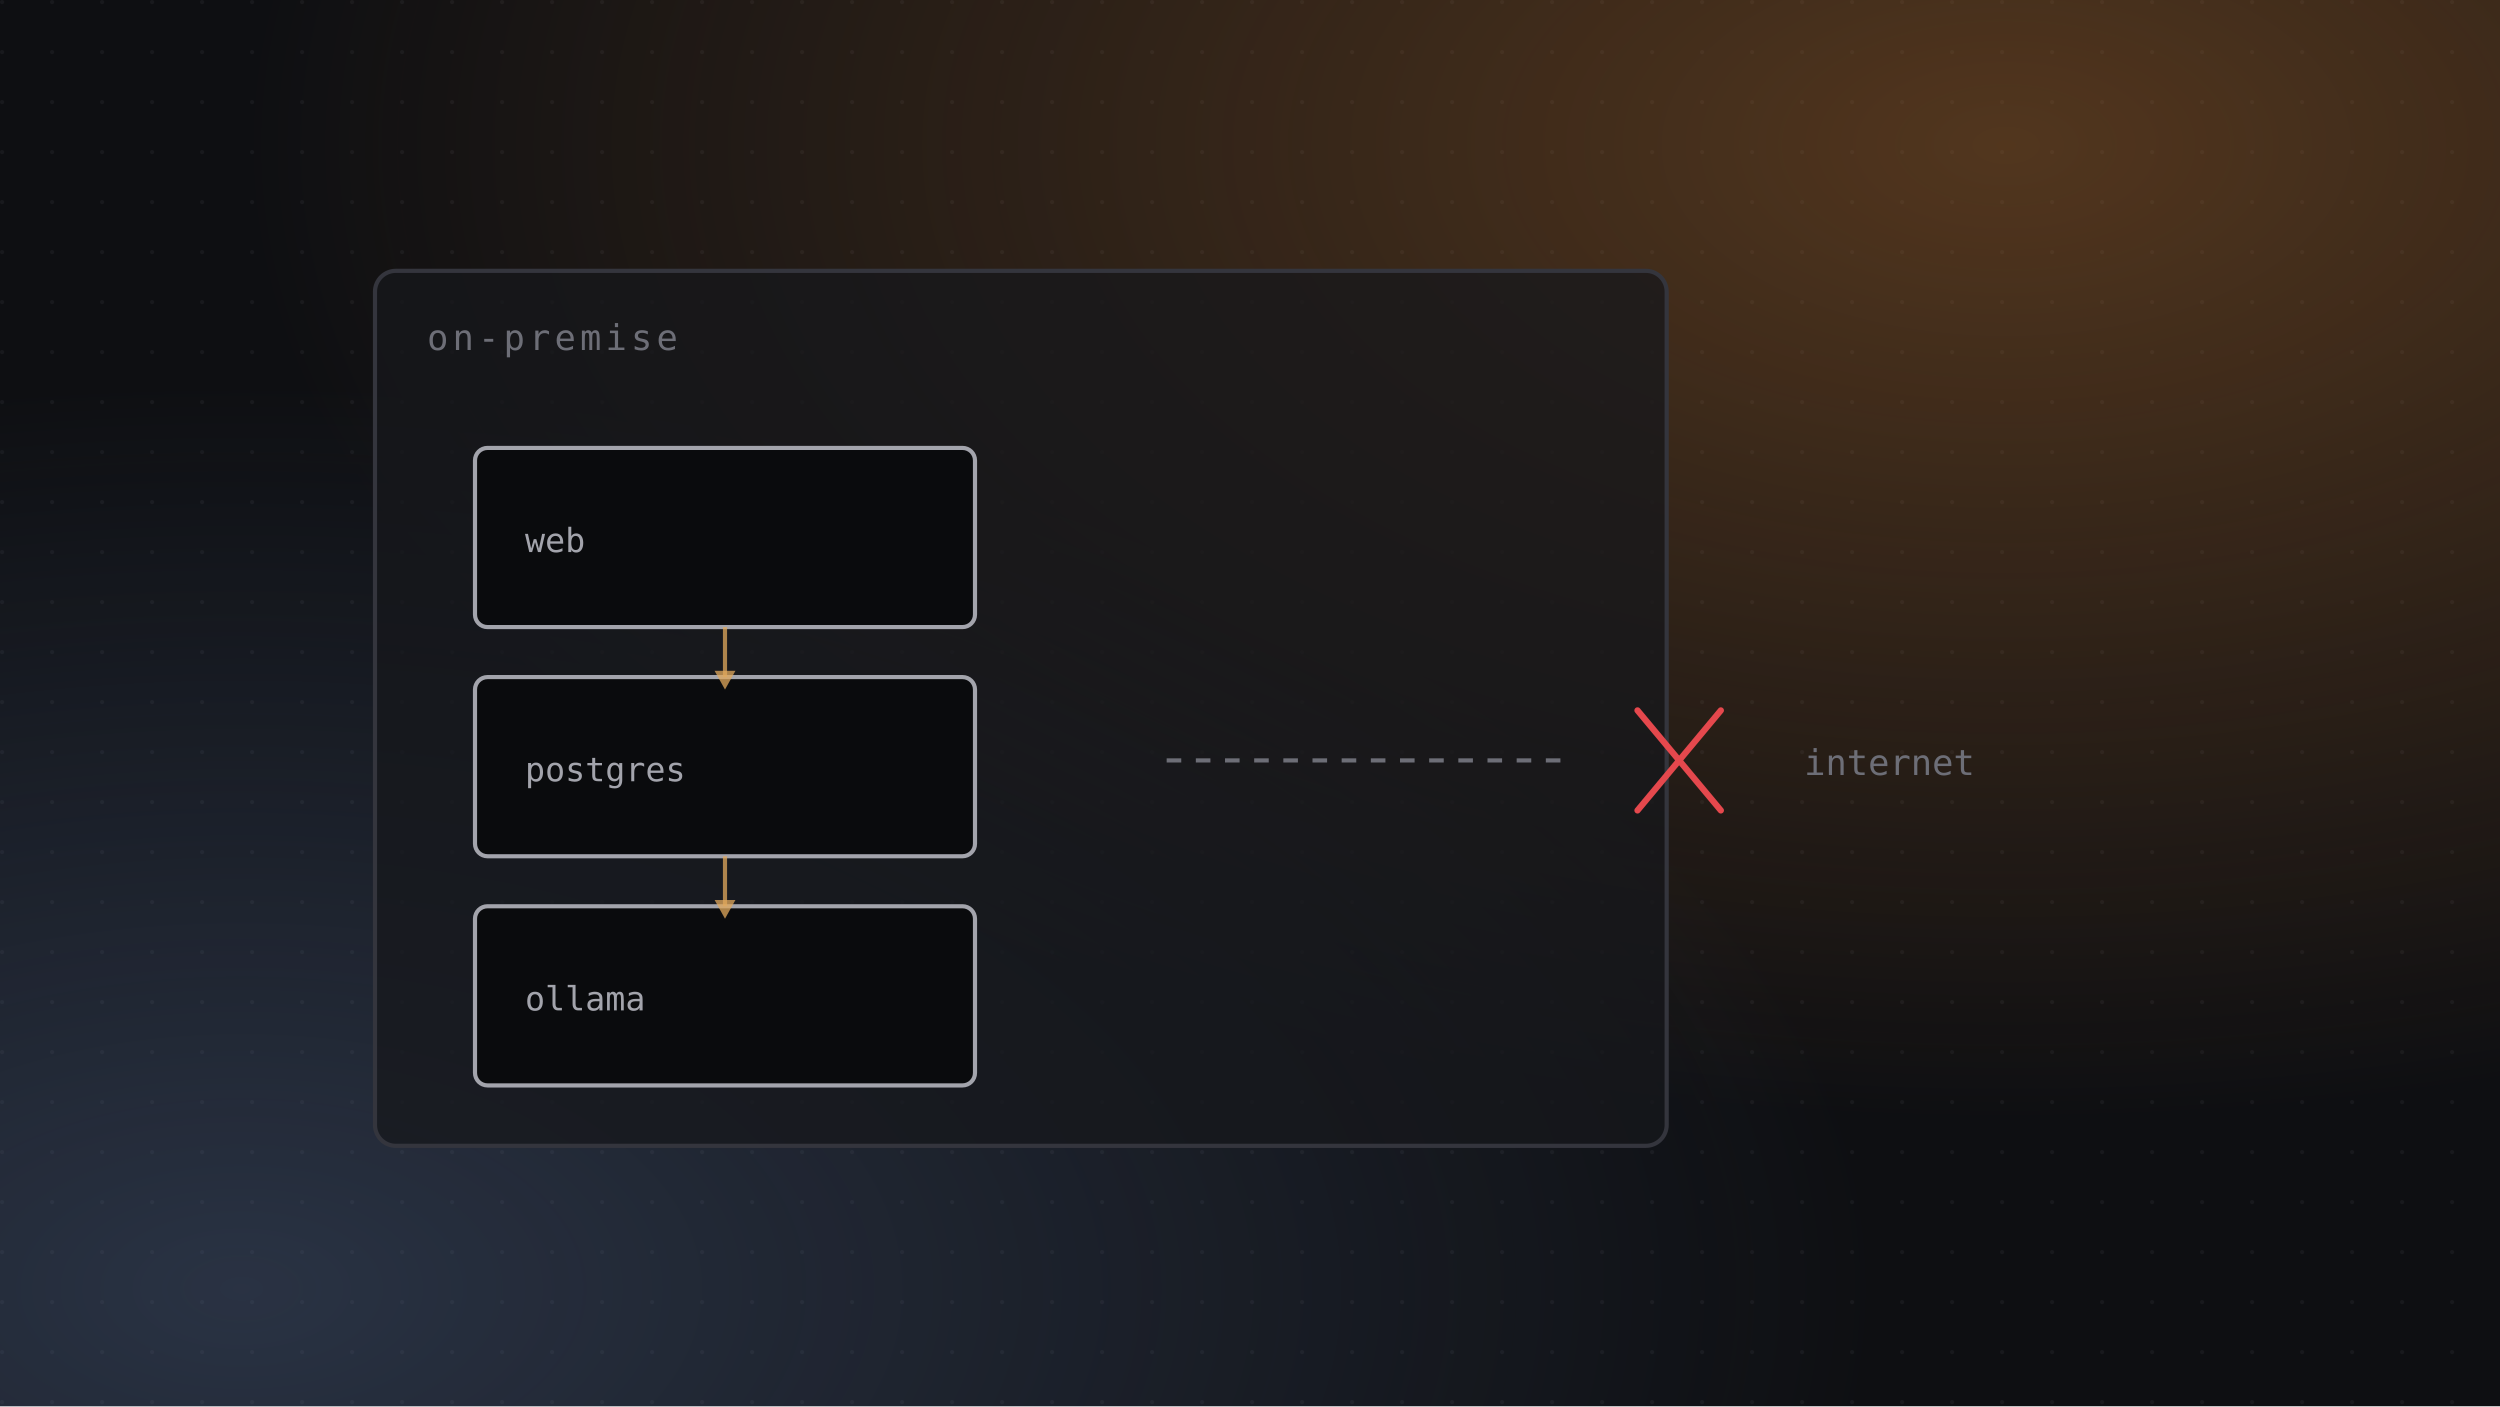
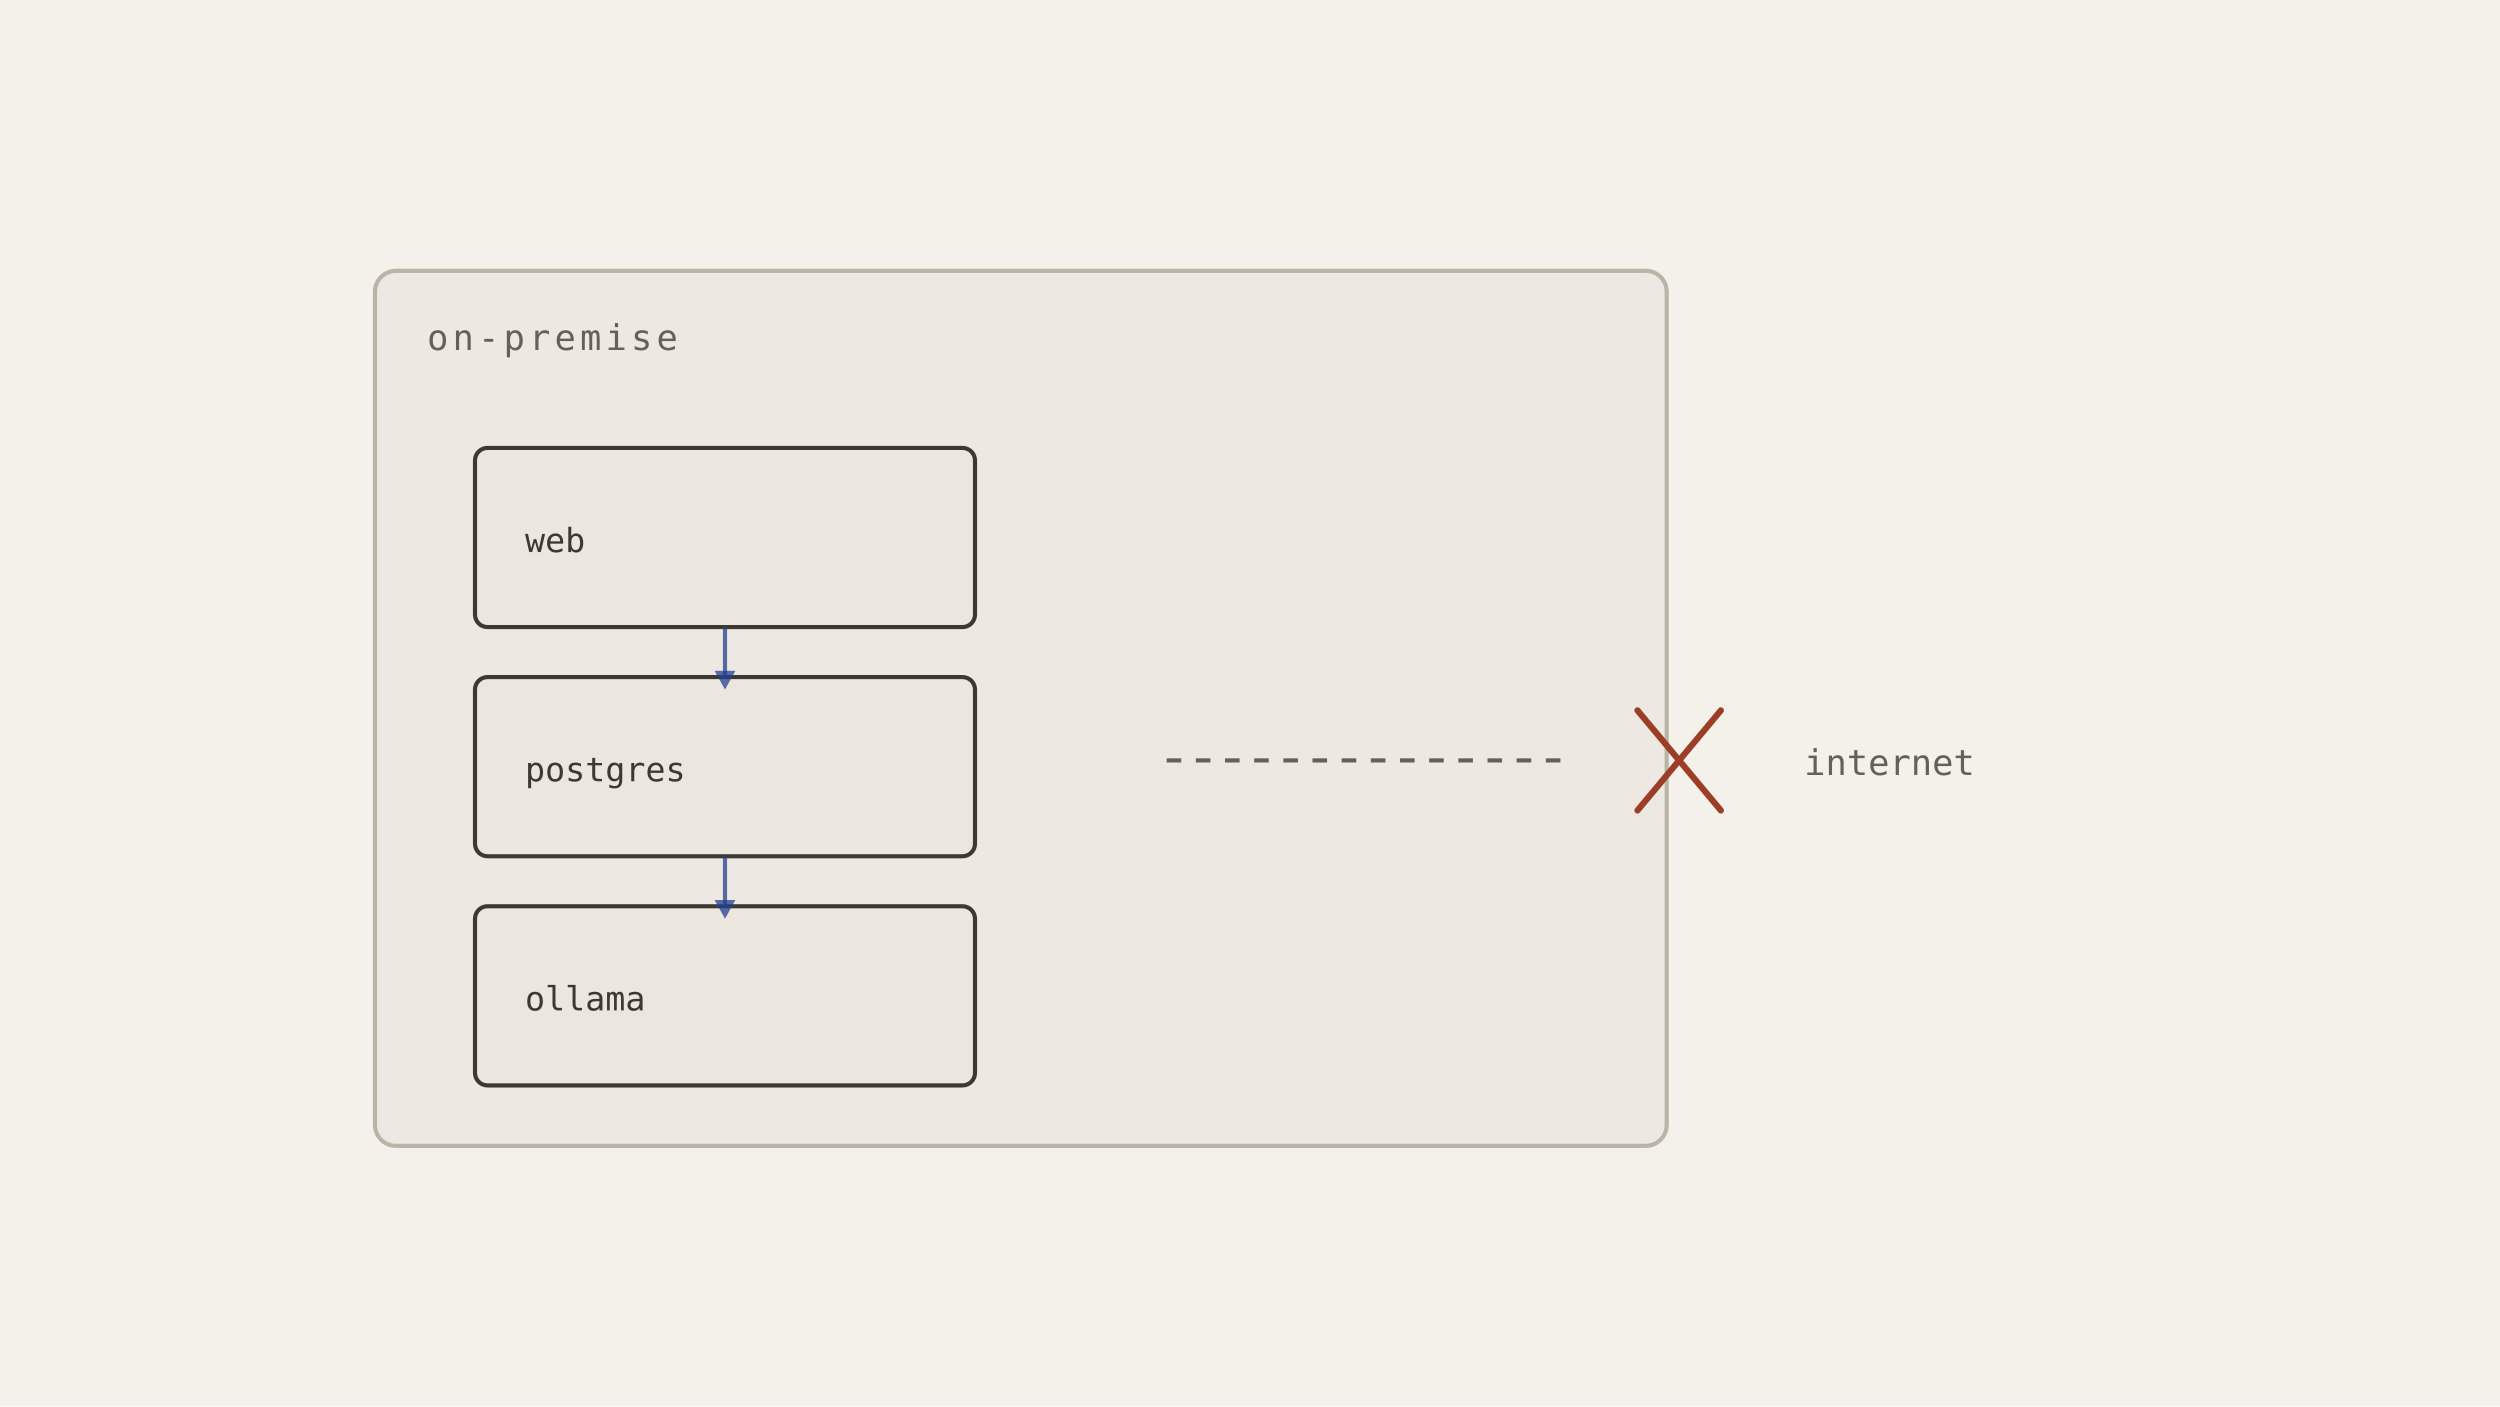
<svg xmlns="http://www.w3.org/2000/svg" viewBox="0 0 1200 675" width="1200" height="675" role="img" aria-label="Three stacked containers inside a closed boundary, with one arrow blocked at the edge">
  <defs>
-     <radialGradient id="opGlowA" cx="80%" cy="10%" r="70%">
-       <stop offset="0%" stop-color="#b06c2e" stop-opacity="0.42" />
-       <stop offset="100%" stop-color="#b06c2e" stop-opacity="0" />
-     </radialGradient>
-     <radialGradient id="opGlowB" cx="10%" cy="92%" r="65%">
-       <stop offset="0%" stop-color="#566c94" stop-opacity="0.38" />
-       <stop offset="100%" stop-color="#566c94" stop-opacity="0" />
-     </radialGradient>
-     <pattern id="opDots" width="24" height="24" patternUnits="userSpaceOnUse">
-       <circle cx="1" cy="1" r="1" fill="#f4f4f6" opacity="0.05" />
-     </pattern>
  </defs>
-   <rect width="1200" height="675" fill="#0e0f12" />
-   <rect width="1200" height="675" fill="url(#opDots)" />
-   <rect width="1200" height="675" fill="url(#opGlowA)" />
-   <rect width="1200" height="675" fill="url(#opGlowB)" />
-   <rect x="180" y="130" width="620" height="420" rx="10" fill="#16171b" fill-opacity="0.75" stroke="#34353d" stroke-width="2" />
-   <text x="205" y="168" font-family="ui-monospace, Menlo, monospace" font-size="17" fill="#6d6e77" letter-spacing="2">on-premise</text>
-   <g stroke="#a3a4ac" stroke-width="2" fill="none">
-     <rect x="228" y="215" width="240" height="86" rx="6" fill="#0a0b0d" />
-     <rect x="228" y="325" width="240" height="86" rx="6" fill="#0a0b0d" />
-     <rect x="228" y="435" width="240" height="86" rx="6" fill="#0a0b0d" />
+   <rect width="1200" height="675" fill="#f4f1ea" />
+   <rect x="180" y="130" width="620" height="420" rx="10" fill="#ebe7de" fill-opacity="0.75" stroke="#b9b4a6" stroke-width="2" />
+   <text x="205" y="168" font-family="ui-monospace, Menlo, monospace" font-size="17" fill="#64615a" letter-spacing="2">on-premise</text>
+   <g stroke="#3b3932" stroke-width="2" fill="none">
+     <rect x="228" y="215" width="240" height="86" rx="6" fill="#ebe7de" />
+     <rect x="228" y="325" width="240" height="86" rx="6" fill="#ebe7de" />
+     <rect x="228" y="435" width="240" height="86" rx="6" fill="#ebe7de" />
  </g>
-   <g font-family="ui-monospace, Menlo, monospace" font-size="16" fill="#a3a4ac">
+   <g font-family="ui-monospace, Menlo, monospace" font-size="16" fill="#3b3932">
    <text x="252" y="265">web</text>
    <text x="252" y="375">postgres</text>
    <text x="252" y="485">ollama</text>
  </g>
-   <g stroke="#e0a85c" stroke-width="2" opacity="0.75">
+   <g stroke="#243f8f" stroke-width="2" opacity="0.75">
    <path d="M348 301v24" />
    <path d="M348 411v24" />
  </g>
-   <g fill="#e0a85c" opacity="0.75">
+   <g fill="#243f8f" opacity="0.75">
    <path d="M348 331l-5-9h10z" />
    <path d="M348 441l-5-9h10z" />
  </g>
-   <g stroke="#6d6e77" stroke-width="2" stroke-dasharray="7 7">
+   <g stroke="#64615a" stroke-width="2" stroke-dasharray="7 7">
    <path d="M560 365h190" />
  </g>
-   <g stroke="#e5484d" stroke-width="3" stroke-linecap="round">
+   <g stroke="#9c3e27" stroke-width="3" stroke-linecap="round">
    <path d="M786 341l40 48M826 341l-40 48" />
  </g>
-   <text x="866" y="372" font-family="ui-monospace, Menlo, monospace" font-size="17" fill="#6d6e77">internet</text>
+   <text x="866" y="372" font-family="ui-monospace, Menlo, monospace" font-size="17" fill="#64615a">internet</text>
</svg>
